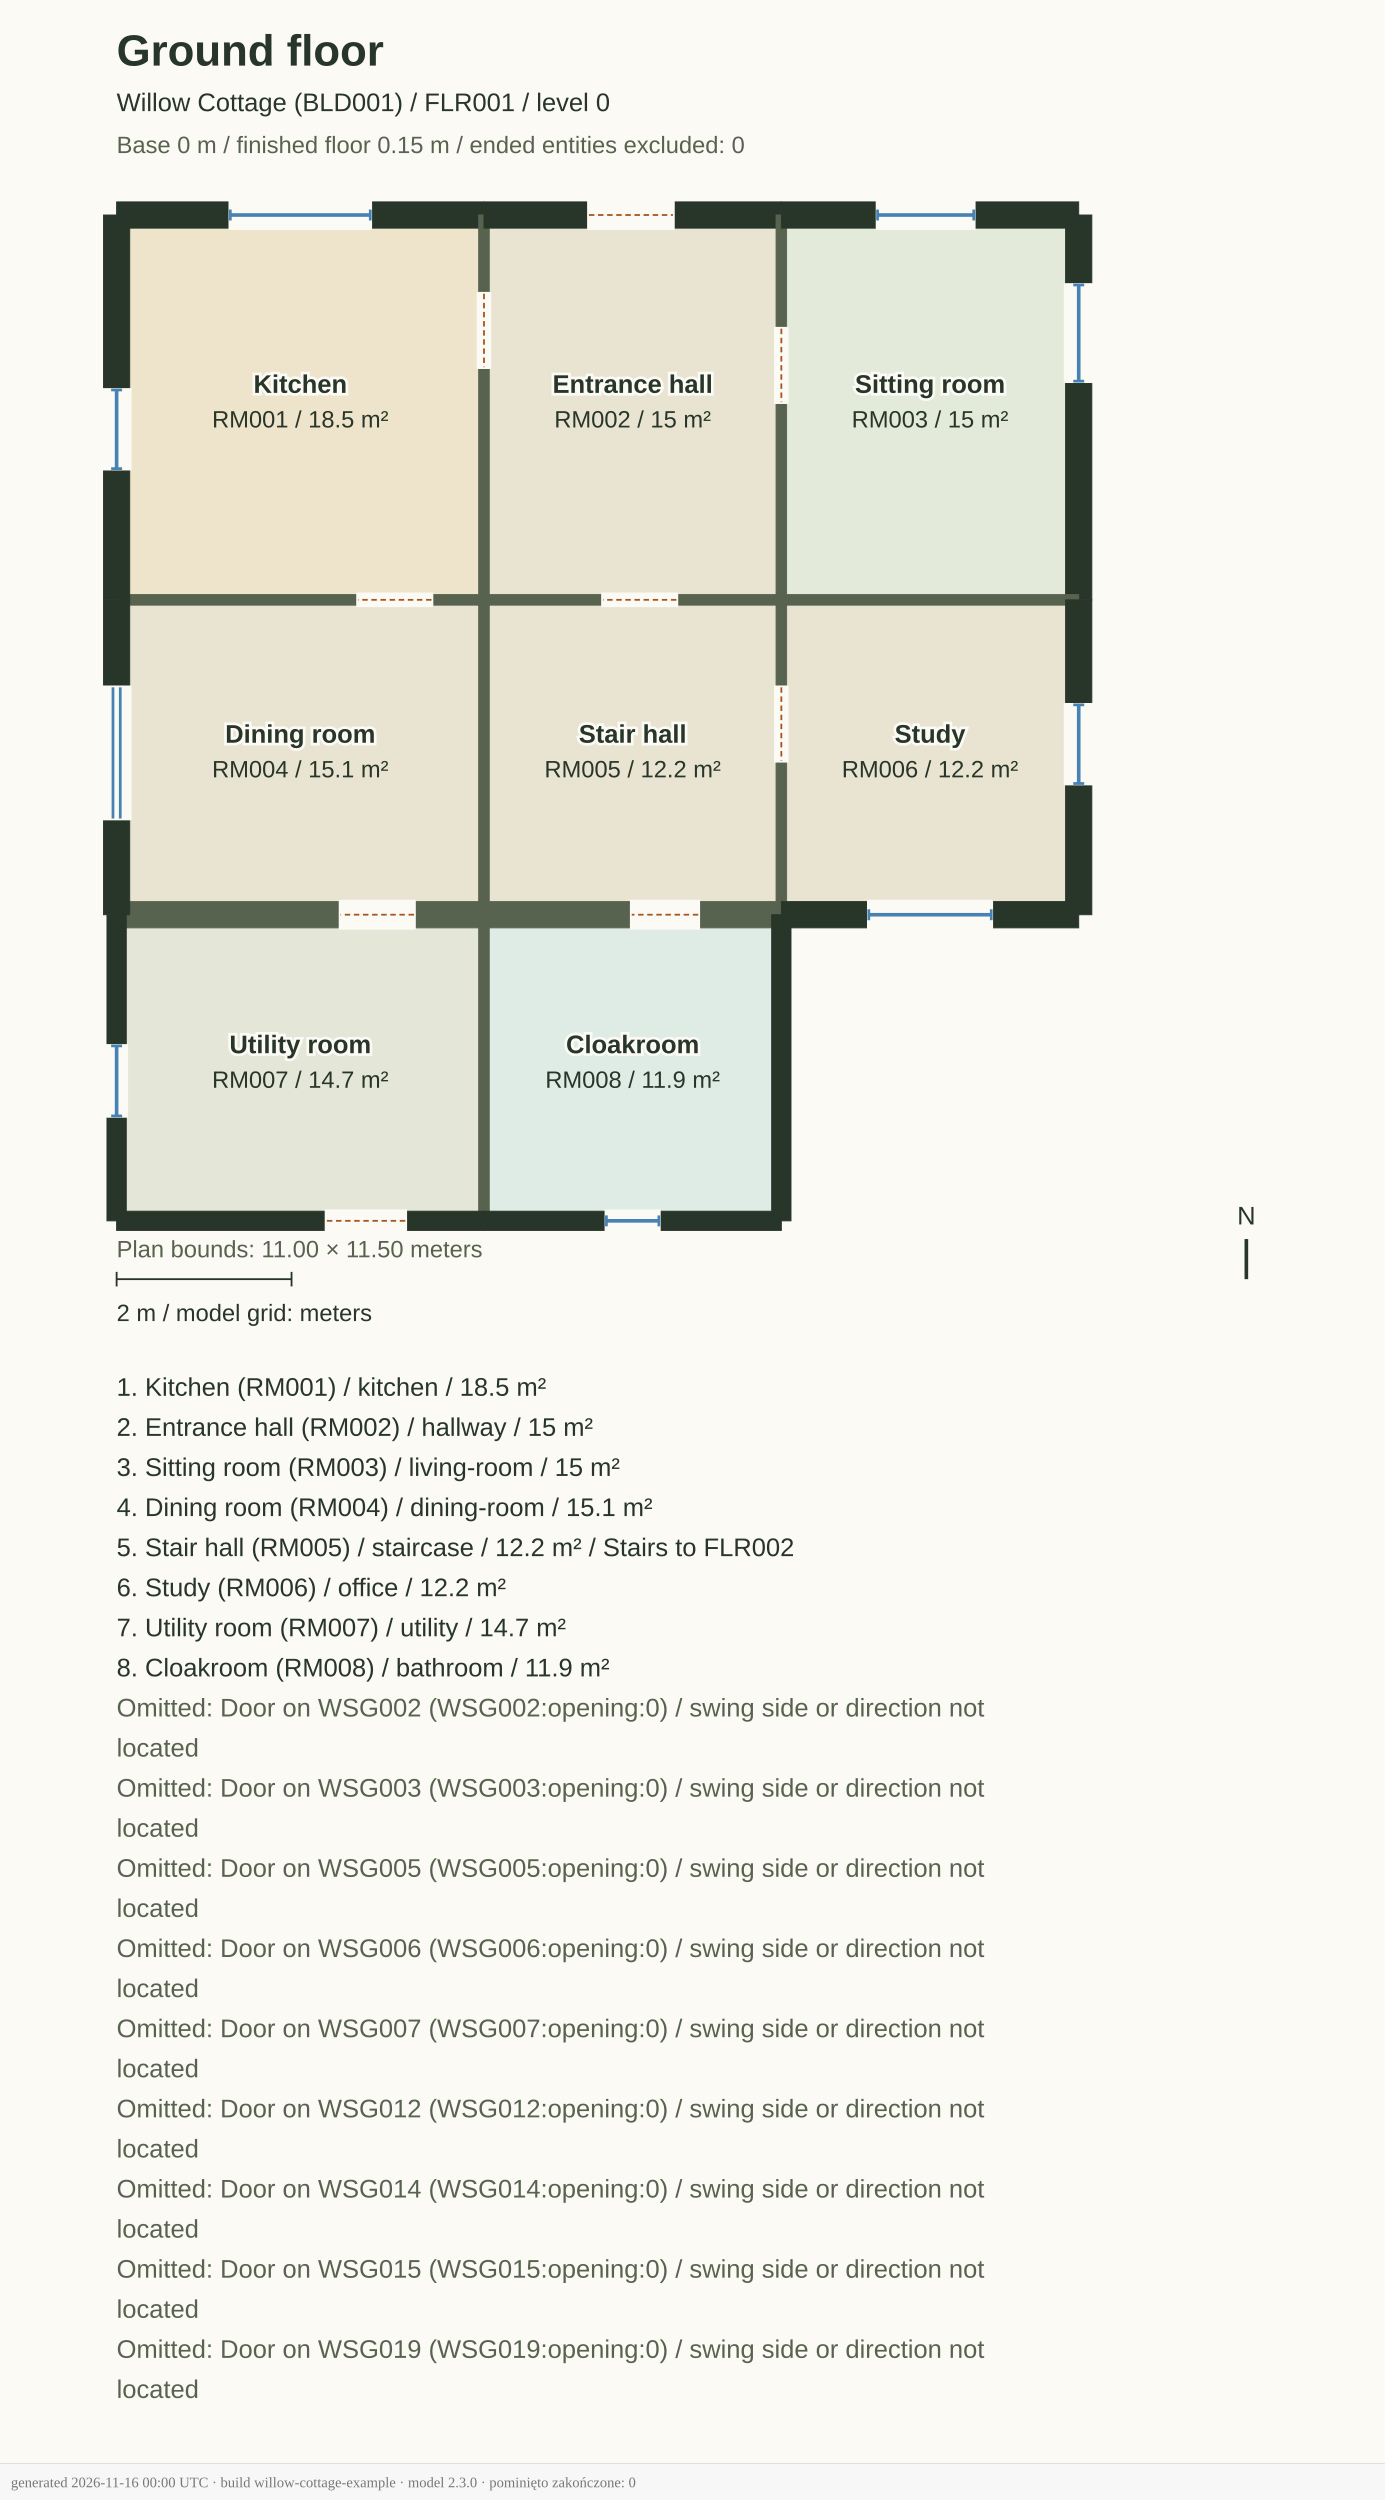
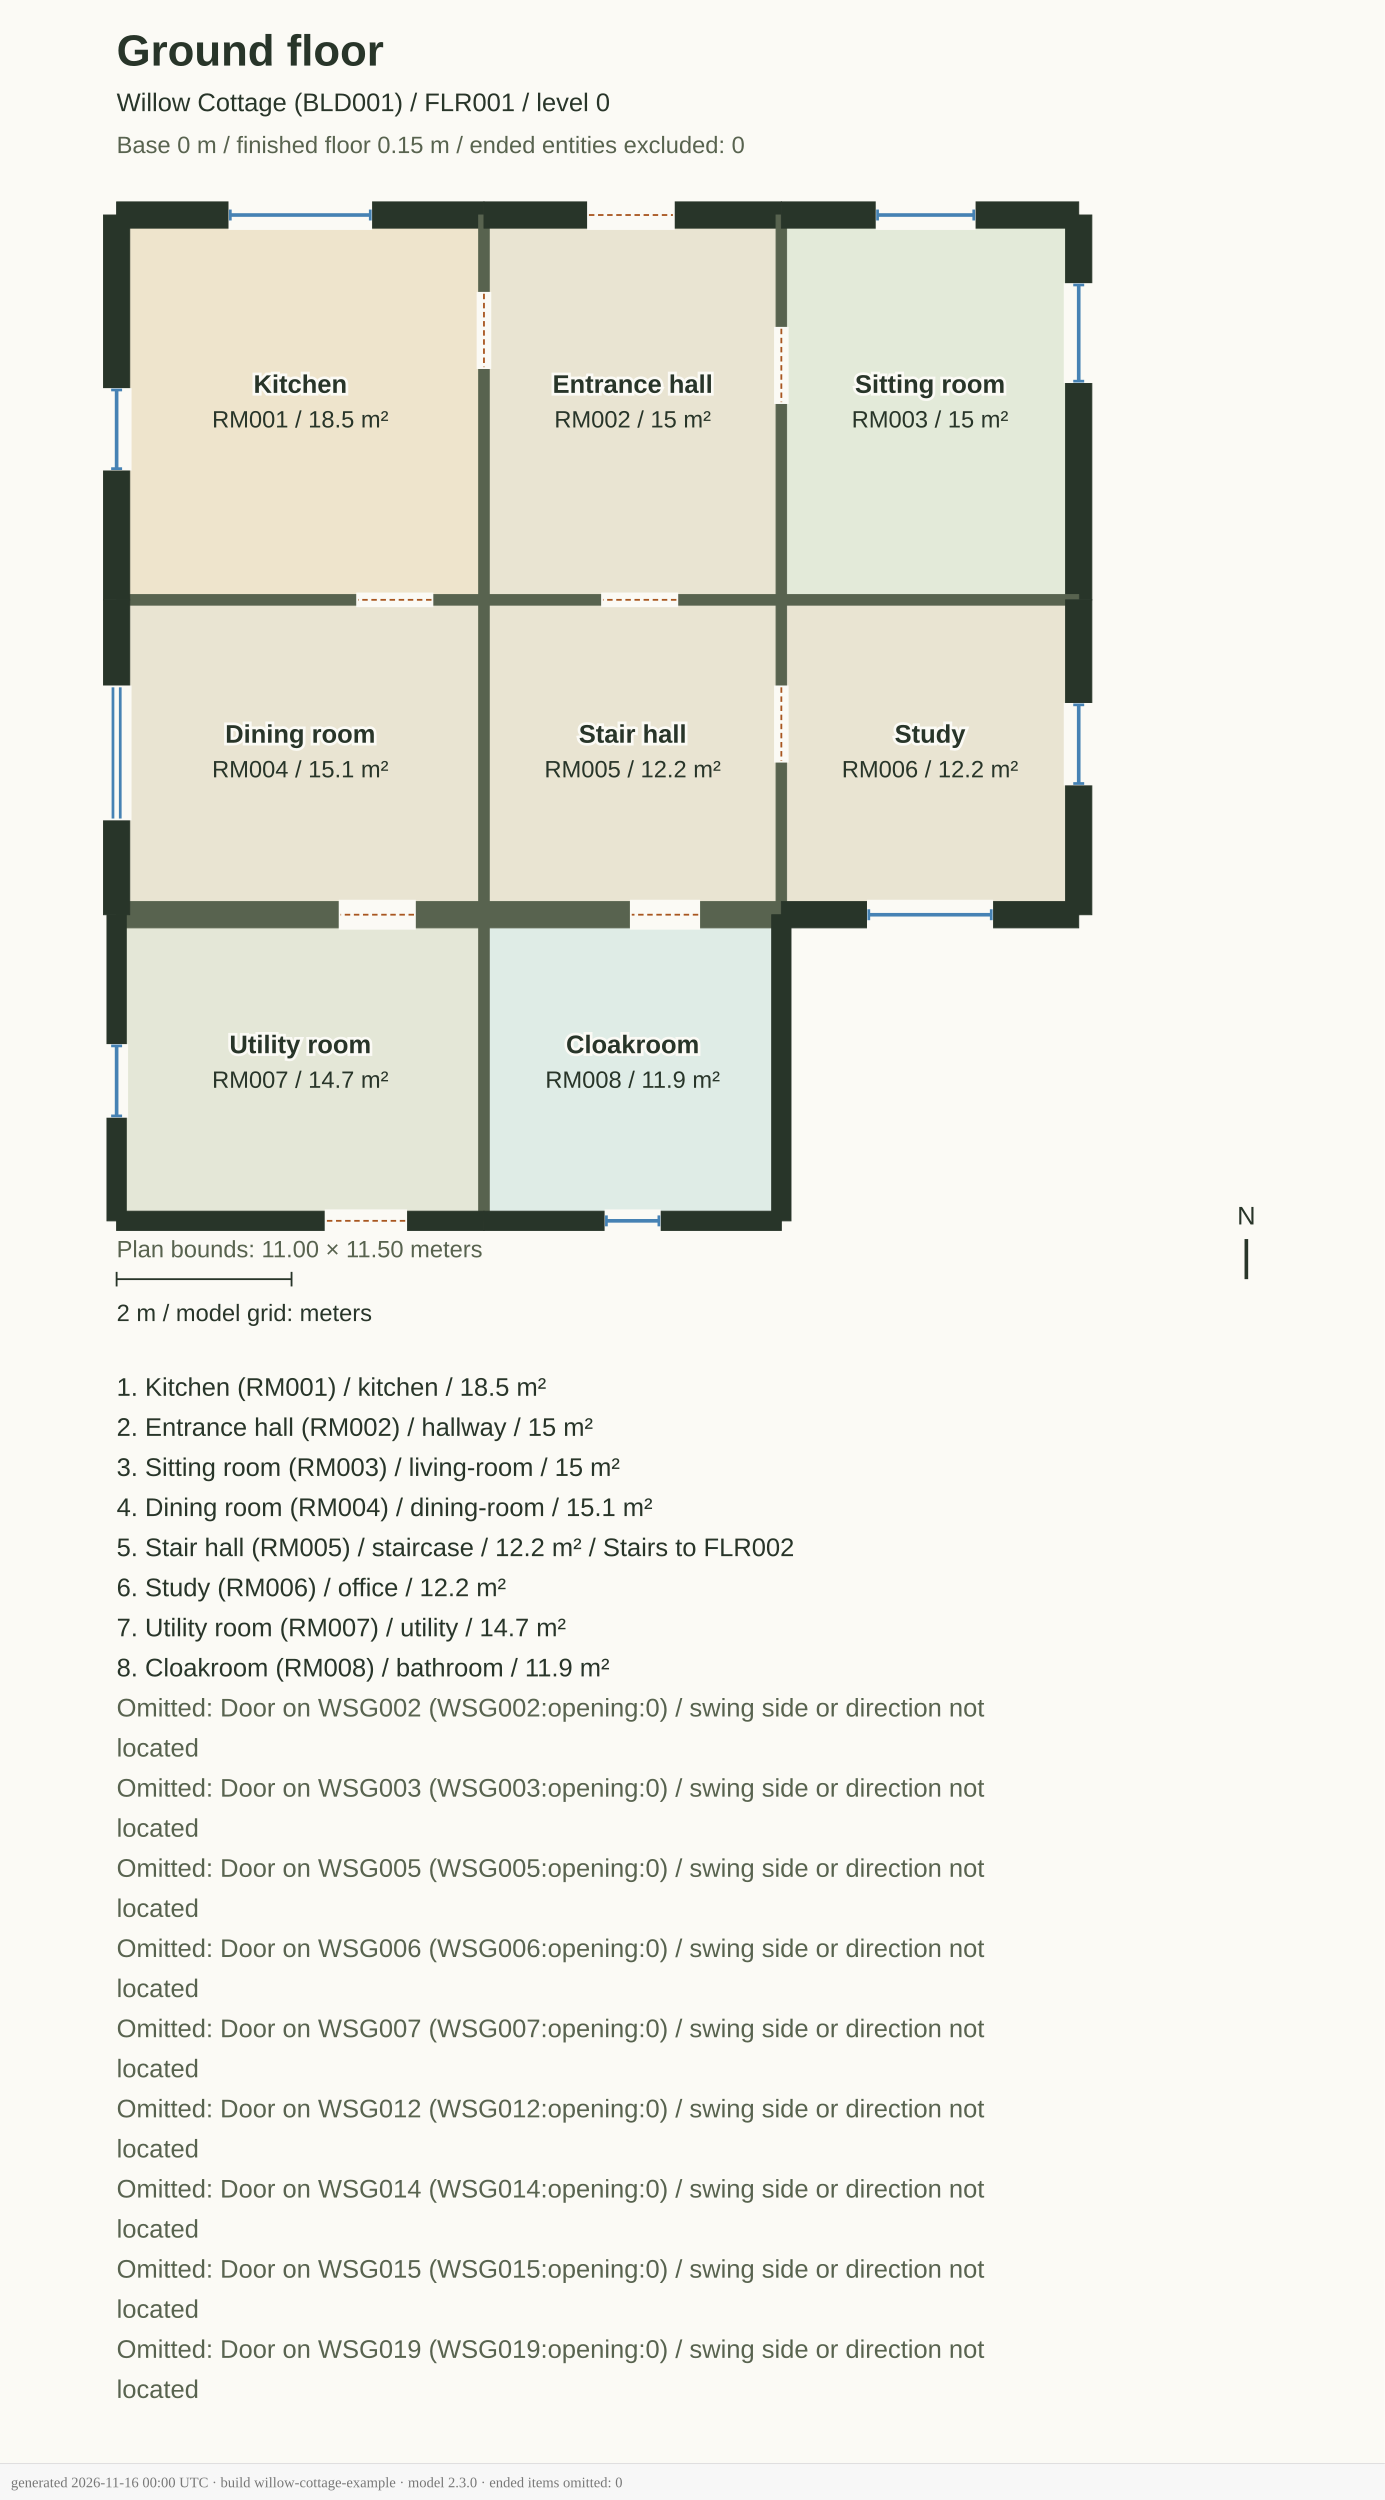
<svg xmlns="http://www.w3.org/2000/svg" width="760.0" height="1372" viewBox="0 0 760.0 1372" role="img" aria-labelledby="realm-2d-42-4c-44-30-30-31-2d-46-4c-52-30-30-31-2d-6c-69-67-68-74-title realm-2d-42-4c-44-30-30-31-2d-46-4c-52-30-30-31-2d-6c-69-67-68-74-desc">
  <rect width="100%" height="100%" fill="#fbfaf5" />
  <g font-family="'Segoe UI', Arial, sans-serif" fill="#283529">
    <text x="64" y="36" font-size="24" font-weight="600">Ground floor</text>
    <text x="64" y="61" font-size="14">Willow Cottage (BLD001) / FLR001 / level 0</text>
    <text x="64" y="84" font-size="13" fill="#58634f">Base 0 m / finished floor 0.15 m / ended entities excluded: 0</text>
    <g data-layer="floor-base" data-model-id="FLR001" transform="translate(0,54)">
      <polygon points="64.0,64.0 592.0,64.0 592.0,448.0 428.8,448.0 428.8,616.0 64.0,616.0" fill="none" stroke="#e9e4d2" stroke-width="1" stroke-dasharray="4,2" />
      <polygon data-model-id="RM001" points="64.0,64.0 265.6,64.0 265.6,275.2 64.0,275.2" fill="#eee4cc" stroke="#ddd" stroke-width="0.5" />
      <polygon data-model-id="RM004" points="64.0,275.2 265.6,275.2 265.6,448.0 64.0,448.0" fill="#e9e4d2" stroke="#ddd" stroke-width="0.5" />
      <polygon data-model-id="RM002" points="265.6,64.0 428.8,64.0 428.8,275.2 265.6,275.2" fill="#e9e4d2" stroke="#ddd" stroke-width="0.5" />
      <polygon data-model-id="RM003" points="428.8,64.0 592.0,64.0 592.0,275.2 428.8,275.2" fill="#e3ead9" stroke="#ddd" stroke-width="0.5" />
      <polygon data-model-id="RM007" points="64.0,448.0 265.6,448.0 265.6,616.0 64.0,616.0" fill="#e4e7d7" stroke="#ddd" stroke-width="0.5" />
      <polygon data-model-id="RM005" points="265.6,275.2 428.8,275.2 428.8,448.0 265.6,448.0" fill="#e9e4d2" stroke="#ddd" stroke-width="0.5" />
      <polygon data-model-id="RM006" points="428.8,275.2 592.0,275.2 592.0,448.0 428.8,448.0" fill="#e9e4d2" stroke="#ddd" stroke-width="0.5" />
      <polygon data-model-id="RM008" points="265.6,448.0 428.8,448.0 428.8,616.0 265.6,616.0" fill="#dfece6" stroke="#ddd" stroke-width="0.5" />
      <g data-model-id="WSG001" transform="translate(64.0,64.0) rotate(0.0)">
        <rect x="0" y="-7.2" width="201.6" height="14.4" fill="#283529" stroke="#283529" stroke-width="0.5" />
      </g>
      <g data-model-id="WSG002" transform="translate(265.6,64.0) rotate(90.0)">
        <rect x="0" y="-2.9" width="211.2" height="5.8" fill="#58634f" stroke="#58634f" stroke-width="0.5" />
      </g>
      <g data-model-id="WSG003" transform="translate(265.6,275.2) rotate(180.0)">
        <rect x="0" y="-2.9" width="201.6" height="5.8" fill="#58634f" stroke="#58634f" stroke-width="0.5" />
      </g>
      <g data-model-id="WSG004" transform="translate(64.0,275.2) rotate(-90.0)">
        <rect x="0" y="-7.2" width="211.2" height="14.4" fill="#283529" stroke="#283529" stroke-width="0.5" />
      </g>
      <g data-model-id="WSG005" transform="translate(265.6,64.0) rotate(0.0)">
        <rect x="0" y="-7.2" width="163.2" height="14.4" fill="#283529" stroke="#283529" stroke-width="0.5" />
      </g>
      <g data-model-id="WSG006" transform="translate(428.8,64.0) rotate(90.0)">
        <rect x="0" y="-2.9" width="211.2" height="5.8" fill="#58634f" stroke="#58634f" stroke-width="0.5" />
      </g>
      <g data-model-id="WSG007" transform="translate(428.8,275.2) rotate(180.0)">
        <rect x="0" y="-2.9" width="163.2" height="5.8" fill="#58634f" stroke="#58634f" stroke-width="0.5" />
      </g>
      <g data-model-id="WSG008" transform="translate(428.8,64.0) rotate(0.0)">
        <rect x="0" y="-7.2" width="163.2" height="14.4" fill="#283529" stroke="#283529" stroke-width="0.5" />
      </g>
      <g data-model-id="WSG009" transform="translate(592.0,64.0) rotate(90.0)">
        <rect x="0" y="-7.2" width="211.2" height="14.4" fill="#283529" stroke="#283529" stroke-width="0.5" />
      </g>
      <g data-model-id="WSG010" transform="translate(592.0,275.2) rotate(180.0)">
        <rect x="0" y="-2.9" width="163.2" height="5.8" fill="#58634f" stroke="#58634f" stroke-width="0.5" />
      </g>
      <g data-model-id="WSG011" transform="translate(265.6,275.2) rotate(90.0)">
        <rect x="0" y="-2.9" width="172.8" height="5.8" fill="#58634f" stroke="#58634f" stroke-width="0.5" />
      </g>
      <g data-model-id="WSG012" transform="translate(265.6,448.0) rotate(180.0)">
        <rect x="0" y="-7.2" width="201.6" height="14.4" fill="#58634f" stroke="#58634f" stroke-width="0.5" />
      </g>
      <g data-model-id="WSG013" transform="translate(64.0,448.0) rotate(-90.0)">
        <rect x="0" y="-7.2" width="172.8" height="14.4" fill="#283529" stroke="#283529" stroke-width="0.5" />
      </g>
      <g data-model-id="WSG014" transform="translate(428.8,275.2) rotate(90.0)">
        <rect x="0" y="-2.9" width="172.8" height="5.8" fill="#58634f" stroke="#58634f" stroke-width="0.5" />
      </g>
      <g data-model-id="WSG015" transform="translate(428.8,448.0) rotate(180.0)">
        <rect x="0" y="-7.2" width="163.2" height="14.4" fill="#58634f" stroke="#58634f" stroke-width="0.5" />
      </g>
      <g data-model-id="WSG016" transform="translate(592.0,275.2) rotate(90.0)">
        <rect x="0" y="-7.2" width="172.8" height="14.4" fill="#283529" stroke="#283529" stroke-width="0.5" />
      </g>
      <g data-model-id="WSG017" transform="translate(592.0,448.0) rotate(180.0)">
        <rect x="0" y="-7.2" width="163.2" height="14.4" fill="#283529" stroke="#283529" stroke-width="0.5" />
      </g>
      <g data-model-id="WSG018" transform="translate(265.6,448.0) rotate(90.0)">
        <rect x="0" y="-2.9" width="168.0" height="5.8" fill="#58634f" stroke="#58634f" stroke-width="0.5" />
      </g>
      <g data-model-id="WSG019" transform="translate(265.6,616.0) rotate(180.0)">
        <rect x="0" y="-5.3" width="201.6" height="10.6" fill="#283529" stroke="#283529" stroke-width="0.5" />
      </g>
      <g data-model-id="WSG020" transform="translate(64.0,616.0) rotate(-90.0)">
        <rect x="0" y="-5.3" width="168.0" height="10.6" fill="#283529" stroke="#283529" stroke-width="0.5" />
      </g>
      <g data-model-id="WSG021" transform="translate(428.8,448.0) rotate(90.0)">
        <rect x="0" y="-5.3" width="168.0" height="10.6" fill="#283529" stroke="#283529" stroke-width="0.5" />
      </g>
      <g data-model-id="WSG022" transform="translate(428.8,616.0) rotate(180.0)">
        <rect x="0" y="-5.3" width="163.2" height="10.6" fill="#283529" stroke="#283529" stroke-width="0.5" />
      </g>
      <g data-model-id="WSG001:opening:0" transform="translate(126.4,64.0) rotate(0.0)">
        <rect x="-1" y="-8.2" width="78.8" height="16.4" fill="#fbfaf5" stroke="none" />
        <line x1="0" y1="-3" x2="0" y2="3" stroke="#4682B4" stroke-width="1.5" />
        <line x1="0" y1="0" x2="76.8" y2="0" stroke="#4682B4" stroke-width="2" />
        <line x1="76.8" y1="-3" x2="76.8" y2="3" stroke="#4682B4" stroke-width="1.5" />
      </g>
      <g data-model-id="WSG002:opening:0" transform="translate(265.6,107.2) rotate(90.0)">
        <rect x="-1" y="-4" width="42.3" height="8" fill="#fbfaf5" stroke="none" />
        <line x1="0" y1="0" x2="40.3" y2="0" stroke="#a85620" stroke-width="1" stroke-dasharray="3,2" />
      </g>
      <g data-model-id="WSG003:opening:0" transform="translate(236.8,275.2) rotate(180.0)">
        <rect x="-1" y="-4" width="42.3" height="8" fill="#fbfaf5" stroke="none" />
        <line x1="0" y1="0" x2="40.3" y2="0" stroke="#a85620" stroke-width="1" stroke-dasharray="3,2" />
      </g>
      <g data-model-id="WSG004:opening:0" transform="translate(64.0,203.2) rotate(-90.0)">
        <rect x="-1" y="-8.2" width="45.2" height="16.4" fill="#fbfaf5" stroke="none" />
        <line x1="0" y1="-3" x2="0" y2="3" stroke="#4682B4" stroke-width="1.5" />
        <line x1="0" y1="0" x2="43.2" y2="0" stroke="#4682B4" stroke-width="2" />
        <line x1="43.2" y1="-3" x2="43.2" y2="3" stroke="#4682B4" stroke-width="1.5" />
      </g>
      <g data-model-id="WSG005:opening:0" transform="translate(323.2,64.0) rotate(0.0)">
        <rect x="-1" y="-8.2" width="48.1" height="16.4" fill="#fbfaf5" stroke="none" />
        <line x1="0" y1="0" x2="46.1" y2="0" stroke="#a85620" stroke-width="1" stroke-dasharray="3,2" />
      </g>
      <g data-model-id="WSG006:opening:0" transform="translate(428.8,126.4) rotate(90.0)">
        <rect x="-1" y="-4" width="42.3" height="8" fill="#fbfaf5" stroke="none" />
        <line x1="0" y1="0" x2="40.3" y2="0" stroke="#a85620" stroke-width="1" stroke-dasharray="3,2" />
      </g>
      <g data-model-id="WSG007:opening:0" transform="translate(371.2,275.2) rotate(180.0)">
        <rect x="-1" y="-4" width="42.3" height="8" fill="#fbfaf5" stroke="none" />
        <line x1="0" y1="0" x2="40.3" y2="0" stroke="#a85620" stroke-width="1" stroke-dasharray="3,2" />
      </g>
      <g data-model-id="WSG008:opening:0" transform="translate(481.6,64.0) rotate(0.0)">
        <rect x="-1" y="-8.2" width="54.8" height="16.4" fill="#fbfaf5" stroke="none" />
        <line x1="0" y1="-3" x2="0" y2="3" stroke="#4682B4" stroke-width="1.5" />
        <line x1="0" y1="0" x2="52.8" y2="0" stroke="#4682B4" stroke-width="2" />
        <line x1="52.8" y1="-3" x2="52.8" y2="3" stroke="#4682B4" stroke-width="1.5" />
      </g>
      <g data-model-id="WSG009:opening:0" transform="translate(592.0,102.4) rotate(90.0)">
        <rect x="-1" y="-8.2" width="54.8" height="16.4" fill="#fbfaf5" stroke="none" />
        <line x1="0" y1="-3" x2="0" y2="3" stroke="#4682B4" stroke-width="1.5" />
        <line x1="0" y1="0" x2="52.8" y2="0" stroke="#4682B4" stroke-width="2" />
        <line x1="52.8" y1="-3" x2="52.8" y2="3" stroke="#4682B4" stroke-width="1.5" />
      </g>
      <g data-model-id="WSG012:opening:0" transform="translate(227.2,448.0) rotate(180.0)">
        <rect x="-1" y="-8.2" width="42.3" height="16.4" fill="#fbfaf5" stroke="none" />
        <line x1="0" y1="0" x2="40.3" y2="0" stroke="#a85620" stroke-width="1" stroke-dasharray="3,2" />
      </g>
      <g data-model-id="WSG013:opening:0" transform="translate(64.0,395.2) rotate(-90.0)">
        <rect x="-1" y="-8.2" width="74.0" height="16.4" fill="#fbfaf5" stroke="none" />
        <line x1="0" y1="-2" x2="72.0" y2="-2" stroke="#4682B4" stroke-width="1.5" />
        <line x1="0" y1="2" x2="72.0" y2="2" stroke="#4682B4" stroke-width="1.5" />
      </g>
      <g data-model-id="WSG014:opening:0" transform="translate(428.8,323.2) rotate(90.0)">
        <rect x="-1" y="-4" width="42.3" height="8" fill="#fbfaf5" stroke="none" />
        <line x1="0" y1="0" x2="40.3" y2="0" stroke="#a85620" stroke-width="1" stroke-dasharray="3,2" />
      </g>
      <g data-model-id="WSG015:opening:0" transform="translate(383.2,448.0) rotate(180.0)">
        <rect x="-1" y="-8.2" width="38.5" height="16.4" fill="#fbfaf5" stroke="none" />
        <line x1="0" y1="0" x2="36.5" y2="0" stroke="#a85620" stroke-width="1" stroke-dasharray="3,2" />
      </g>
      <g data-model-id="WSG016:opening:0" transform="translate(592.0,332.8) rotate(90.0)">
        <rect x="-1" y="-8.2" width="45.2" height="16.4" fill="#fbfaf5" stroke="none" />
        <line x1="0" y1="-3" x2="0" y2="3" stroke="#4682B4" stroke-width="1.5" />
        <line x1="0" y1="0" x2="43.2" y2="0" stroke="#4682B4" stroke-width="2" />
        <line x1="43.2" y1="-3" x2="43.2" y2="3" stroke="#4682B4" stroke-width="1.5" />
      </g>
      <g data-model-id="WSG017:opening:0" transform="translate(544.0,448.0) rotate(180.0)">
        <rect x="-1" y="-8.2" width="69.2" height="16.4" fill="#fbfaf5" stroke="none" />
        <line x1="0" y1="-3" x2="0" y2="3" stroke="#4682B4" stroke-width="1.5" />
        <line x1="0" y1="0" x2="67.2" y2="0" stroke="#4682B4" stroke-width="2" />
        <line x1="67.2" y1="-3" x2="67.2" y2="3" stroke="#4682B4" stroke-width="1.5" />
      </g>
      <g data-model-id="WSG019:opening:0" transform="translate(222.4,616.0) rotate(180.0)">
        <rect x="-1" y="-6.28" width="45.2" height="12.56" fill="#fbfaf5" stroke="none" />
        <line x1="0" y1="0" x2="43.2" y2="0" stroke="#a85620" stroke-width="1" stroke-dasharray="3,2" />
      </g>
      <g data-model-id="WSG020:opening:0" transform="translate(64.0,558.4) rotate(-90.0)">
        <rect x="-1" y="-6.28" width="40.4" height="12.56" fill="#fbfaf5" stroke="none" />
        <line x1="0" y1="-3" x2="0" y2="3" stroke="#4682B4" stroke-width="1.5" />
        <line x1="0" y1="0" x2="38.4" y2="0" stroke="#4682B4" stroke-width="2" />
        <line x1="38.4" y1="-3" x2="38.4" y2="3" stroke="#4682B4" stroke-width="1.5" />
      </g>
      <g data-model-id="WSG022:opening:0" transform="translate(361.6,616.0) rotate(180.0)">
        <rect x="-1" y="-6.28" width="30.8" height="12.56" fill="#fbfaf5" stroke="none" />
        <line x1="0" y1="-3" x2="0" y2="3" stroke="#4682B4" stroke-width="1.5" />
        <line x1="0" y1="0" x2="28.8" y2="0" stroke="#4682B4" stroke-width="2" />
        <line x1="28.8" y1="-3" x2="28.8" y2="3" stroke="#4682B4" stroke-width="1.5" />
      </g>
    </g>
    <g data-layer="labels">
      <g data-model-id="RM001">
        <text x="164.8" y="215.6" text-anchor="middle" fill="#283529" font-size="14" font-weight="600" stroke="#fbfaf5" stroke-width="3" paint-order="stroke">Kitchen</text>
        <text x="164.8" y="234.6" text-anchor="middle" fill="#283529" font-size="13">RM001 / 18.5 m²</text>
      </g>
      <g data-model-id="RM002">
        <text x="347.2" y="215.6" text-anchor="middle" fill="#283529" font-size="14" font-weight="600" stroke="#fbfaf5" stroke-width="3" paint-order="stroke">Entrance hall</text>
        <text x="347.2" y="234.6" text-anchor="middle" fill="#283529" font-size="13">RM002 / 15 m²</text>
      </g>
      <g data-model-id="RM003">
        <text x="510.4" y="215.6" text-anchor="middle" fill="#283529" font-size="14" font-weight="600" stroke="#fbfaf5" stroke-width="3" paint-order="stroke">Sitting room</text>
        <text x="510.4" y="234.6" text-anchor="middle" fill="#283529" font-size="13">RM003 / 15 m²</text>
      </g>
      <g data-model-id="RM004">
        <text x="164.8" y="407.6" text-anchor="middle" fill="#283529" font-size="14" font-weight="600" stroke="#fbfaf5" stroke-width="3" paint-order="stroke">Dining room</text>
        <text x="164.8" y="426.6" text-anchor="middle" fill="#283529" font-size="13">RM004 / 15.1 m²</text>
      </g>
      <g data-model-id="RM005">
        <text x="347.2" y="407.6" text-anchor="middle" fill="#283529" font-size="14" font-weight="600" stroke="#fbfaf5" stroke-width="3" paint-order="stroke">Stair hall</text>
        <text x="347.2" y="426.6" text-anchor="middle" fill="#283529" font-size="13">RM005 / 12.2 m²</text>
      </g>
      <g data-model-id="RM006">
        <text x="510.4" y="407.6" text-anchor="middle" fill="#283529" font-size="14" font-weight="600" stroke="#fbfaf5" stroke-width="3" paint-order="stroke">Study</text>
        <text x="510.4" y="426.6" text-anchor="middle" fill="#283529" font-size="13">RM006 / 12.2 m²</text>
      </g>
      <g data-model-id="RM007">
        <text x="164.8" y="578.0" text-anchor="middle" fill="#283529" font-size="14" font-weight="600" stroke="#fbfaf5" stroke-width="3" paint-order="stroke">Utility room</text>
        <text x="164.8" y="597.0" text-anchor="middle" fill="#283529" font-size="13">RM007 / 14.7 m²</text>
      </g>
      <g data-model-id="RM008">
        <text x="347.2" y="578.0" text-anchor="middle" fill="#283529" font-size="14" font-weight="600" stroke="#fbfaf5" stroke-width="3" paint-order="stroke">Cloakroom</text>
        <text x="347.2" y="597.0" text-anchor="middle" fill="#283529" font-size="13">RM008 / 11.9 m²</text>
      </g>
    </g>
    <text x="64" y="690" font-size="13" fill="#58634f">Plan bounds: 11.00 × 11.50 meters</text>
    <g data-layer="legend">
      <path d="M 64 702 h 96 m 0 -4 v 8 M 64 698 v 8" stroke="#283529" fill="none" />
      <text x="64" y="725" font-size="13">2 m / model grid: meters</text>
      <path d="M 684 702 l -2.6942229581241772e-15 -22" stroke="#283529" stroke-width="2" />
      <text x="684" y="672" text-anchor="middle" font-size="14">N</text>
      <text data-model-id="RM001" x="64" y="766" font-size="14" fill="#283529">1. Kitchen (RM001) / kitchen / 18.5 m²</text>
      <text data-model-id="RM002" x="64" y="788" font-size="14" fill="#283529">2. Entrance hall (RM002) / hallway / 15 m²</text>
      <text data-model-id="RM003" x="64" y="810" font-size="14" fill="#283529">3. Sitting room (RM003) / living-room / 15 m²</text>
      <text data-model-id="RM004" x="64" y="832" font-size="14" fill="#283529">4. Dining room (RM004) / dining-room / 15.1 m²</text>
      <text data-model-id="RM005" x="64" y="854" font-size="14" fill="#283529">5. Stair hall (RM005) / staircase / 12.2 m² / Stairs to FLR002</text>
      <text data-model-id="RM006" x="64" y="876" font-size="14" fill="#283529">6. Study (RM006) / office / 12.2 m²</text>
      <text data-model-id="RM007" x="64" y="898" font-size="14" fill="#283529">7. Utility room (RM007) / utility / 14.7 m²</text>
      <text data-model-id="RM008" x="64" y="920" font-size="14" fill="#283529">8. Cloakroom (RM008) / bathroom / 11.9 m²</text>
      <text data-model-id="WSG002:opening:0" x="64" y="942" font-size="14" fill="#58634f">Omitted: Door on WSG002 (WSG002:opening:0) / swing side or direction not</text>
      <text data-model-id="WSG002:opening:0" x="64" y="964" font-size="14" fill="#58634f">located</text>
      <text data-model-id="WSG003:opening:0" x="64" y="986" font-size="14" fill="#58634f">Omitted: Door on WSG003 (WSG003:opening:0) / swing side or direction not</text>
      <text data-model-id="WSG003:opening:0" x="64" y="1008" font-size="14" fill="#58634f">located</text>
      <text data-model-id="WSG005:opening:0" x="64" y="1030" font-size="14" fill="#58634f">Omitted: Door on WSG005 (WSG005:opening:0) / swing side or direction not</text>
      <text data-model-id="WSG005:opening:0" x="64" y="1052" font-size="14" fill="#58634f">located</text>
      <text data-model-id="WSG006:opening:0" x="64" y="1074" font-size="14" fill="#58634f">Omitted: Door on WSG006 (WSG006:opening:0) / swing side or direction not</text>
      <text data-model-id="WSG006:opening:0" x="64" y="1096" font-size="14" fill="#58634f">located</text>
      <text data-model-id="WSG007:opening:0" x="64" y="1118" font-size="14" fill="#58634f">Omitted: Door on WSG007 (WSG007:opening:0) / swing side or direction not</text>
      <text data-model-id="WSG007:opening:0" x="64" y="1140" font-size="14" fill="#58634f">located</text>
      <text data-model-id="WSG012:opening:0" x="64" y="1162" font-size="14" fill="#58634f">Omitted: Door on WSG012 (WSG012:opening:0) / swing side or direction not</text>
      <text data-model-id="WSG012:opening:0" x="64" y="1184" font-size="14" fill="#58634f">located</text>
      <text data-model-id="WSG014:opening:0" x="64" y="1206" font-size="14" fill="#58634f">Omitted: Door on WSG014 (WSG014:opening:0) / swing side or direction not</text>
      <text data-model-id="WSG014:opening:0" x="64" y="1228" font-size="14" fill="#58634f">located</text>
      <text data-model-id="WSG015:opening:0" x="64" y="1250" font-size="14" fill="#58634f">Omitted: Door on WSG015 (WSG015:opening:0) / swing side or direction not</text>
      <text data-model-id="WSG015:opening:0" x="64" y="1272" font-size="14" fill="#58634f">located</text>
      <text data-model-id="WSG019:opening:0" x="64" y="1294" font-size="14" fill="#58634f">Omitted: Door on WSG019 (WSG019:opening:0) / swing side or direction not</text>
      <text data-model-id="WSG019:opening:0" x="64" y="1316" font-size="14" fill="#58634f">located</text>
    </g>
  </g>
  <g id="archally-provenance" data-generated-build="willow-cottage-example">
    <rect x="0" y="1352" width="760" height="20" fill="#f7f7f7" />
    <line x1="0" y1="1352" x2="760" y2="1352" stroke="#ddd" stroke-width="0.5" />
-     <text x="6" y="1365" font-size="8" fill="#777">generated 2026-11-16 00:00 UTC · build willow-cottage-example · model 2.3.0 · pominięto zakończone: 0</text>
+     <text x="6" y="1365" font-size="8" fill="#777">generated 2026-11-16 00:00 UTC · build willow-cottage-example · model 2.3.0 · ended items omitted: 0</text>
  </g>
</svg>
